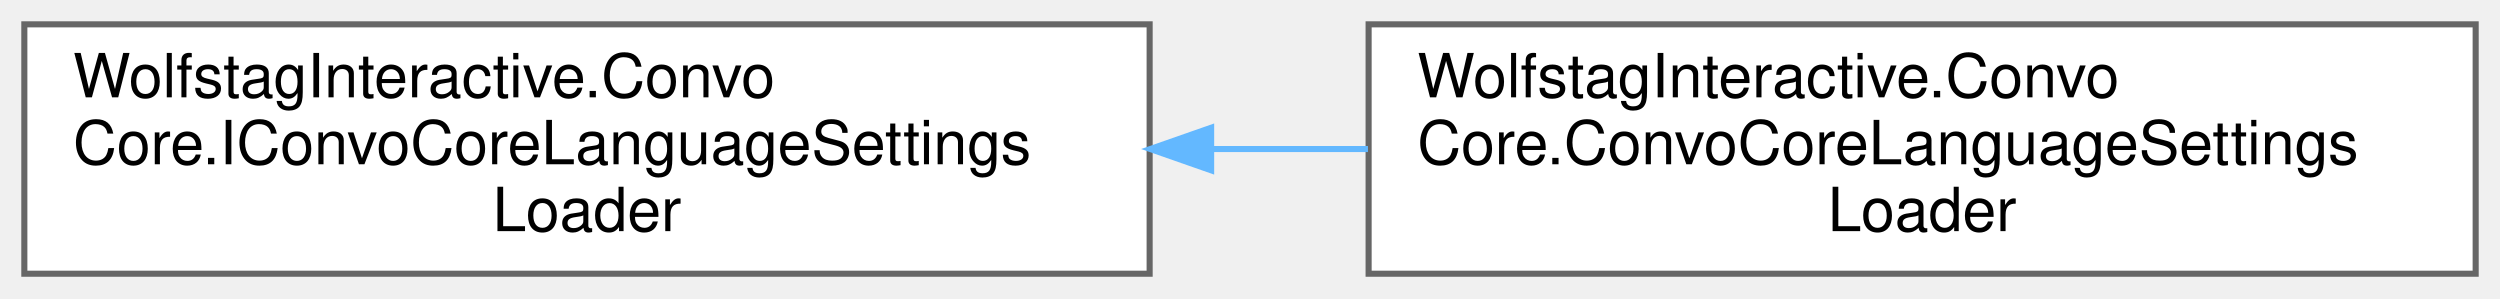
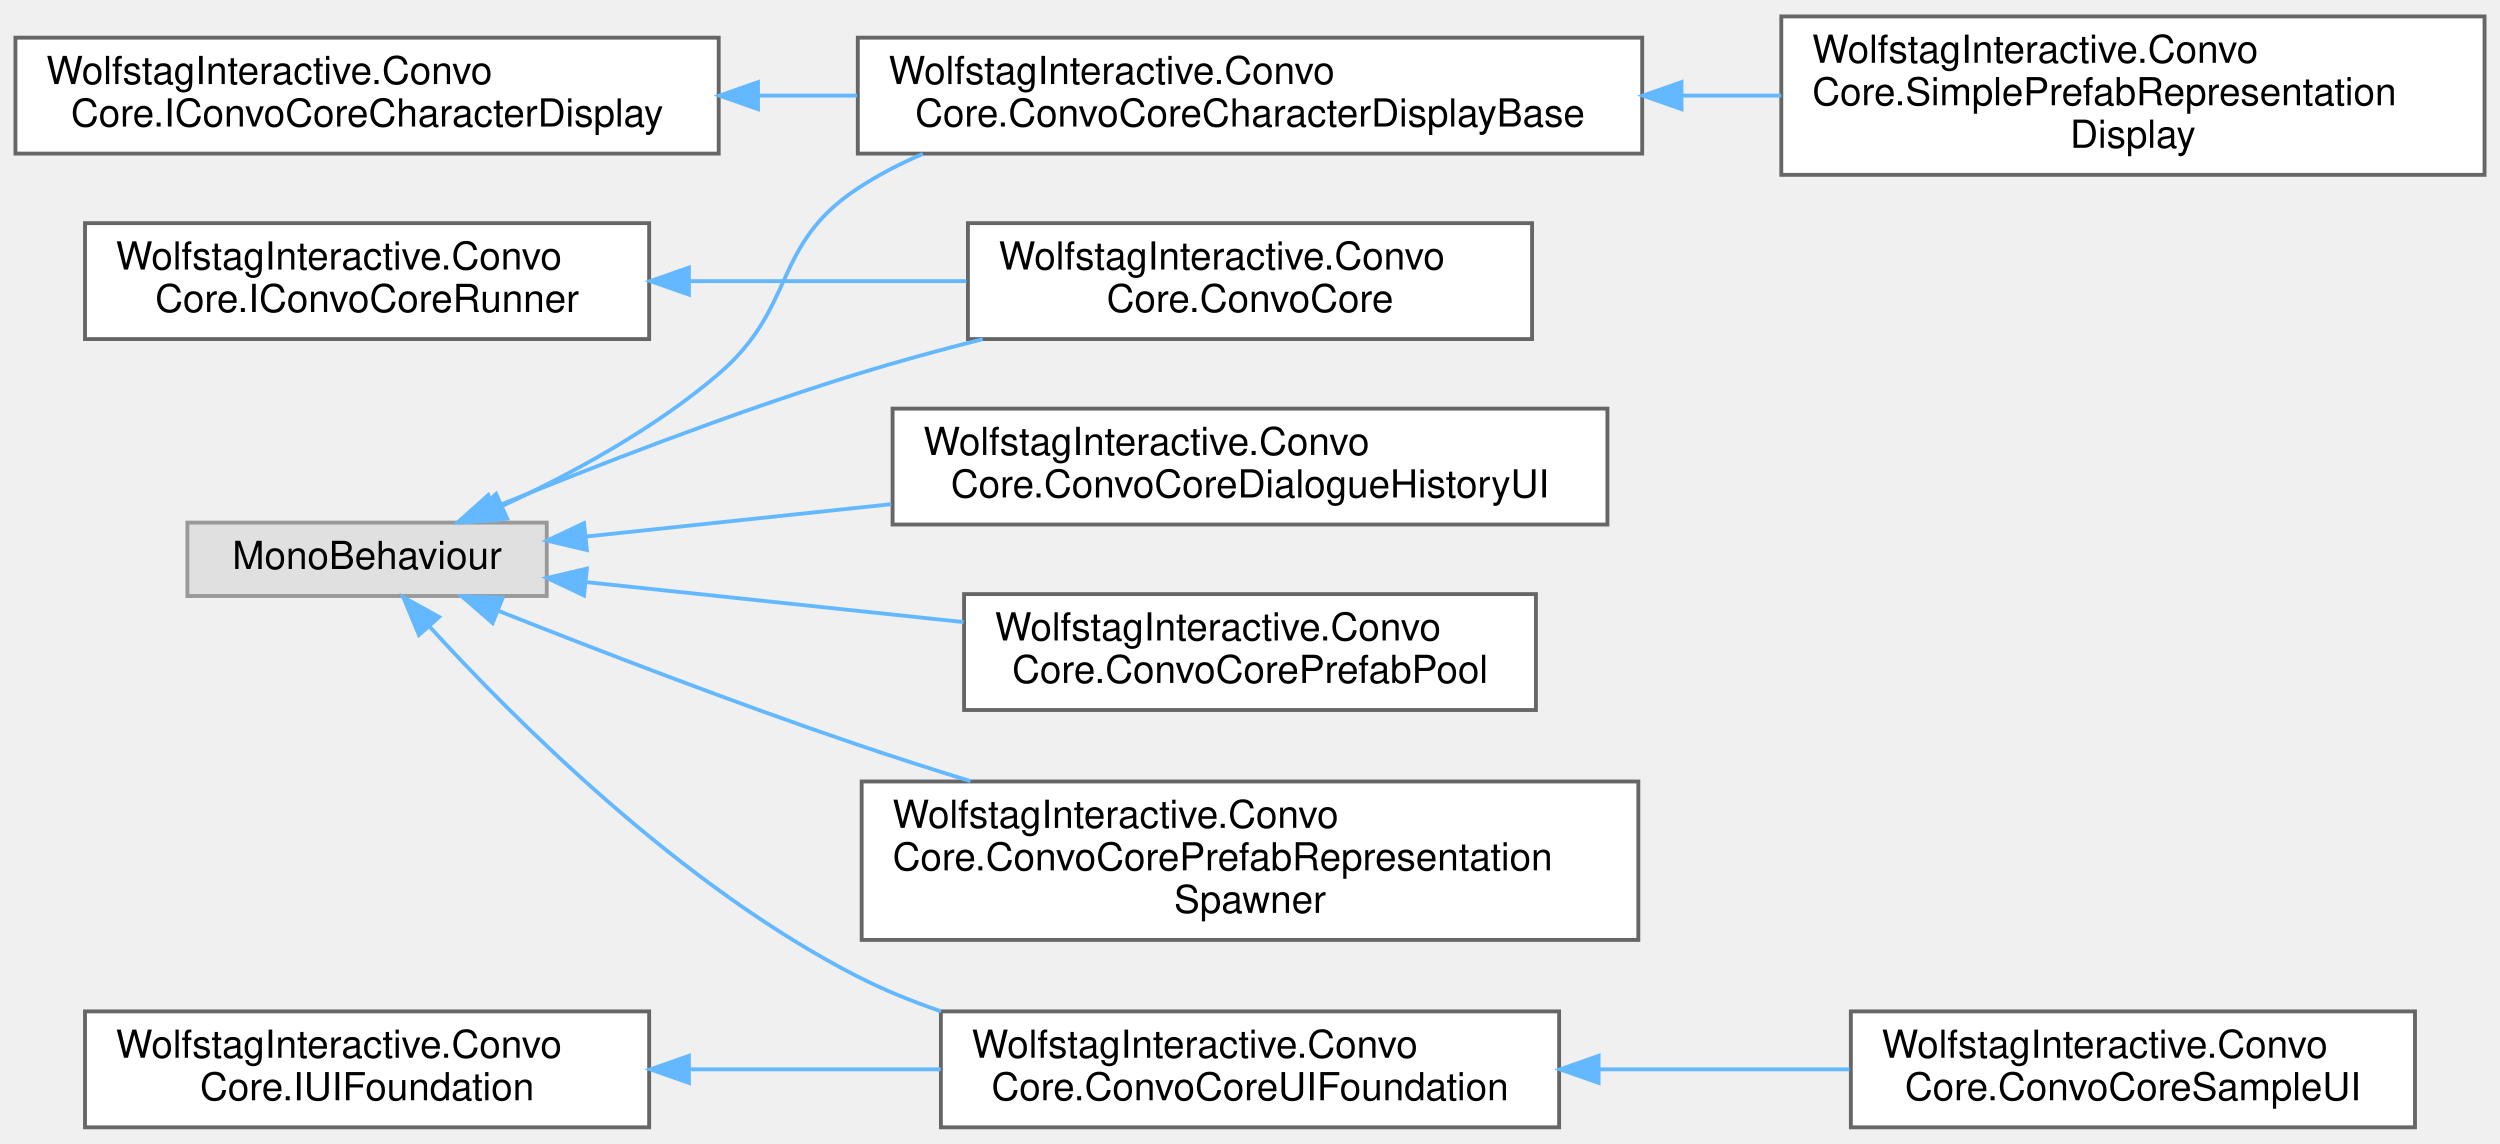
- <svg xmlns="http://www.w3.org/2000/svg" xmlns:xlink="http://www.w3.org/1999/xlink" width="411pt" height="49pt" viewBox="0.00 0.00 411.00 49.00">
-   <g id="graph0" class="graph" transform="scale(1 1) rotate(0) translate(4 45)">
+ <svg xmlns="http://www.w3.org/2000/svg" xmlns:xlink="http://www.w3.org/1999/xlink" width="647pt" height="296pt" viewBox="0.00 0.00 647.00 295.50">
+   <g id="graph0" class="graph" transform="scale(1 1) rotate(0) translate(4 291.5)">
    <g id="Node000000" class="node">
      <g id="a_Node000000">
-         <a xlink:href="interfaceWolfstagInteractive_1_1ConvoCore_1_1IConvoCoreLanguageSettingsLoader.html" target="_top" xlink:title=" ">
-           <polygon fill="white" stroke="#666666" points="185,-41 0,-41 0,0 185,0 185,-41" />
-           <text text-anchor="start" x="8" y="-29" font-family="Helvetica,sans-Serif" font-size="10.00">WolfstagInteractive.Convo</text>
-           <text text-anchor="start" x="8" y="-18" font-family="Helvetica,sans-Serif" font-size="10.00">Core.IConvoCoreLanguageSettings</text>
-           <text text-anchor="middle" x="92.5" y="-7" font-family="Helvetica,sans-Serif" font-size="10.00">Loader</text>
+         <a xlink:href="interfaceWolfstagInteractive_1_1ConvoCore_1_1IConvoCoreCharacterDisplay.html" target="_top" xlink:title=" ">
+           <polygon fill="white" stroke="#666666" points="182,-282 0,-282 0,-252 182,-252 182,-282" />
+           <text text-anchor="start" x="8" y="-270" font-family="Helvetica,sans-Serif" font-size="10.00">WolfstagInteractive.Convo</text>
+           <text text-anchor="middle" x="91" y="-259" font-family="Helvetica,sans-Serif" font-size="10.00">Core.IConvoCoreCharacterDisplay</text>
        </a>
      </g>
    </g>
    <g id="Node000001" class="node">
      <g id="a_Node000001">
-         <a xlink:href="classWolfstagInteractive_1_1ConvoCore_1_1ConvoCoreLanguageSettingsLoader.html" target="_top" xlink:title=" ">
-           <polygon fill="white" stroke="#666666" points="403,-41 221,-41 221,0 403,0 403,-41" />
-           <text text-anchor="start" x="229" y="-29" font-family="Helvetica,sans-Serif" font-size="10.00">WolfstagInteractive.Convo</text>
-           <text text-anchor="start" x="229" y="-18" font-family="Helvetica,sans-Serif" font-size="10.00">Core.ConvoCoreLanguageSettings</text>
-           <text text-anchor="middle" x="312" y="-7" font-family="Helvetica,sans-Serif" font-size="10.00">Loader</text>
-         </a>
-       </g>
-     </g>
-     <g id="edge18_Node000000_Node000001" class="edge">
-       <g id="a_edge18_Node000000_Node000001">
-         <a xlink:title=" ">
-           <path fill="none" stroke="#63b8ff" d="M195.15,-20.5C203.74,-20.5 212.39,-20.5 220.89,-20.5" />
-           <polygon fill="#63b8ff" stroke="#63b8ff" points="195.11,-17 185.11,-20.5 195.11,-24 195.11,-17" />
+         <a xlink:href="classWolfstagInteractive_1_1ConvoCore_1_1ConvoCoreCharacterDisplayBase.html" target="_top" xlink:title="Generic base class for all prefab-based character displays. Applies scale, flip, and side offsets usi...">
+           <polygon fill="white" stroke="#666666" points="421,-282 218,-282 218,-252 421,-252 421,-282" />
+           <text text-anchor="start" x="226" y="-270" font-family="Helvetica,sans-Serif" font-size="10.00">WolfstagInteractive.Convo</text>
+           <text text-anchor="middle" x="319.5" y="-259" font-family="Helvetica,sans-Serif" font-size="10.00">Core.ConvoCoreCharacterDisplayBase</text>
+         </a>
+       </g>
+     </g>
+     <g id="edge5_Node000000_Node000001" class="edge">
+       <g id="a_edge5_Node000000_Node000001">
+         <a xlink:title=" ">
+           <path fill="none" stroke="#63b8ff" d="M192.41,-267C200.85,-267 209.39,-267 217.83,-267" />
+           <polygon fill="#63b8ff" stroke="#63b8ff" points="192.17,-263.5 182.17,-267 192.17,-270.5 192.17,-263.5" />
+         </a>
+       </g>
+     </g>
+     <g id="Node000002" class="node">
+       <g id="a_Node000002">
+         <a xlink:href="classWolfstagInteractive_1_1ConvoCore_1_1SimplePrefabRepresentationDisplay.html" target="_top" xlink:title=" ">
+           <polygon fill="white" stroke="#666666" points="639,-287.5 457,-287.5 457,-246.5 639,-246.5 639,-287.5" />
+           <text text-anchor="start" x="465" y="-275.5" font-family="Helvetica,sans-Serif" font-size="10.00">WolfstagInteractive.Convo</text>
+           <text text-anchor="start" x="465" y="-264.5" font-family="Helvetica,sans-Serif" font-size="10.00">Core.SimplePrefabRepresentation</text>
+           <text text-anchor="middle" x="548" y="-253.5" font-family="Helvetica,sans-Serif" font-size="10.00">Display</text>
+         </a>
+       </g>
+     </g>
+     <g id="edge6_Node000001_Node000002" class="edge">
+       <g id="a_edge6_Node000001_Node000002">
+         <a xlink:title=" ">
+           <path fill="none" stroke="#63b8ff" d="M431.27,-267C439.89,-267 448.53,-267 456.99,-267" />
+           <polygon fill="#63b8ff" stroke="#63b8ff" points="431.17,-263.5 421.17,-267 431.17,-270.5 431.17,-263.5" />
+         </a>
+       </g>
+     </g>
+     <g id="Node000005" class="node">
+       <g id="a_Node000005">
+         <a xlink:href="interfaceWolfstagInteractive_1_1ConvoCore_1_1IConvoCoreRunner.html" target="_top" xlink:title=" ">
+           <polygon fill="white" stroke="#666666" points="164,-234 18,-234 18,-204 164,-204 164,-234" />
+           <text text-anchor="start" x="26" y="-222" font-family="Helvetica,sans-Serif" font-size="10.00">WolfstagInteractive.Convo</text>
+           <text text-anchor="middle" x="91" y="-211" font-family="Helvetica,sans-Serif" font-size="10.00">Core.IConvoCoreRunner</text>
+         </a>
+       </g>
+     </g>
+     <g id="Node000004" class="node">
+       <g id="a_Node000004">
+         <a xlink:href="classWolfstagInteractive_1_1ConvoCore_1_1ConvoCore.html" target="_top" xlink:title=" ">
+           <polygon fill="white" stroke="#666666" points="392.5,-234 246.5,-234 246.5,-204 392.5,-204 392.5,-234" />
+           <text text-anchor="start" x="254.5" y="-222" font-family="Helvetica,sans-Serif" font-size="10.00">WolfstagInteractive.Convo</text>
+           <text text-anchor="middle" x="319.5" y="-211" font-family="Helvetica,sans-Serif" font-size="10.00">Core.ConvoCore</text>
+         </a>
+       </g>
+     </g>
+     <g id="edge7_Node000005_Node000004" class="edge">
+       <g id="a_edge7_Node000005_Node000004">
+         <a xlink:title=" ">
+           <path fill="none" stroke="#63b8ff" d="M174.56,-219C198,-219 223.33,-219 246.12,-219" />
+           <polygon fill="#63b8ff" stroke="#63b8ff" points="174.29,-215.5 164.29,-219 174.29,-222.5 174.29,-215.5" />
+         </a>
+       </g>
+     </g>
+     <g id="Node000011" class="node">
+       <g id="a_Node000011">
+         <a xlink:href="interfaceWolfstagInteractive_1_1ConvoCore_1_1IUIFoundation.html" target="_top" xlink:title=" ">
+           <polygon fill="white" stroke="#666666" points="164,-30 18,-30 18,0 164,0 164,-30" />
+           <text text-anchor="start" x="26" y="-18" font-family="Helvetica,sans-Serif" font-size="10.00">WolfstagInteractive.Convo</text>
+           <text text-anchor="middle" x="91" y="-7" font-family="Helvetica,sans-Serif" font-size="10.00">Core.IUIFoundation</text>
+         </a>
+       </g>
+     </g>
+     <g id="Node000009" class="node">
+       <g id="a_Node000009">
+         <a xlink:href="classWolfstagInteractive_1_1ConvoCore_1_1ConvoCoreUIFoundation.html" target="_top" xlink:title="Used as a basis of any UI that can be assigned in the inspector that includes all the base functions ...">
+           <polygon fill="white" stroke="#666666" points="399.5,-30 239.5,-30 239.5,0 399.5,0 399.5,-30" />
+           <text text-anchor="start" x="247.5" y="-18" font-family="Helvetica,sans-Serif" font-size="10.00">WolfstagInteractive.Convo</text>
+           <text text-anchor="middle" x="319.5" y="-7" font-family="Helvetica,sans-Serif" font-size="10.00">Core.ConvoCoreUIFoundation</text>
+         </a>
+       </g>
+     </g>
+     <g id="edge8_Node000011_Node000009" class="edge">
+       <g id="a_edge8_Node000011_Node000009">
+         <a xlink:title=" ">
+           <path fill="none" stroke="#63b8ff" d="M174.55,-15C195.72,-15 218.45,-15 239.45,-15" />
+           <polygon fill="#63b8ff" stroke="#63b8ff" points="174.29,-11.5 164.29,-15 174.29,-18.5 174.29,-11.5" />
+         </a>
+       </g>
+     </g>
+     <g id="Node000010" class="node">
+       <g id="a_Node000010">
+         <a xlink:href="classWolfstagInteractive_1_1ConvoCore_1_1ConvoCoreSampleUI.html" target="_top" xlink:title=" ">
+           <polygon fill="white" stroke="#666666" points="621,-30 475,-30 475,0 621,0 621,-30" />
+           <text text-anchor="start" x="483" y="-18" font-family="Helvetica,sans-Serif" font-size="10.00">WolfstagInteractive.Convo</text>
+           <text text-anchor="middle" x="548" y="-7" font-family="Helvetica,sans-Serif" font-size="10.00">Core.ConvoCoreSampleUI</text>
+         </a>
+       </g>
+     </g>
+     <g id="edge9_Node000009_Node000010" class="edge">
+       <g id="a_edge9_Node000009_Node000010">
+         <a xlink:title=" ">
+           <path fill="none" stroke="#63b8ff" d="M409.83,-15C431.33,-15 454.03,-15 474.65,-15" />
+           <polygon fill="#63b8ff" stroke="#63b8ff" points="409.72,-11.5 399.72,-15 409.72,-18.5 409.72,-11.5" />
+         </a>
+       </g>
+     </g>
+     <g id="Node000003" class="node">
+       <g id="a_Node000003">
+         <a xlink:title=" ">
+           <polygon fill="#e0e0e0" stroke="#999999" points="137.5,-156.5 44.5,-156.5 44.5,-137.5 137.5,-137.5 137.5,-156.5" />
+           <text text-anchor="middle" x="91" y="-144.5" font-family="Helvetica,sans-Serif" font-size="10.00">MonoBehaviour</text>
+         </a>
+       </g>
+     </g>
+     <g id="edge11_Node000003_Node000001" class="edge">
+       <g id="a_edge11_Node000003_Node000001">
+         <a xlink:title=" ">
+           <path fill="none" stroke="#63b8ff" d="M126.16,-160.89C143.97,-169.15 165.44,-180.8 182,-195 202.25,-212.35 195.71,-228.37 218,-243 223.25,-246.45 228.94,-249.4 234.86,-251.93" />
+           <polygon fill="#63b8ff" stroke="#63b8ff" points="127.25,-157.54 116.7,-156.65 124.39,-163.93 127.25,-157.54" />
+         </a>
+       </g>
+     </g>
+     <g id="edge10_Node000003_Node000004" class="edge">
+       <g id="a_edge10_Node000003_Node000004">
+         <a xlink:title=" ">
+           <path fill="none" stroke="#63b8ff" d="M123.88,-160.46C149.12,-170.8 185.42,-184.95 218,-195 228.37,-198.2 239.45,-201.23 250.33,-203.98" />
+           <polygon fill="#63b8ff" stroke="#63b8ff" points="125.03,-157.15 114.45,-156.57 122.36,-163.62 125.03,-157.15" />
+         </a>
+       </g>
+     </g>
+     <g id="edge15_Node000003_Node000009" class="edge">
+       <g id="a_edge15_Node000003_Node000009">
+         <a xlink:title=" ">
+           <path fill="none" stroke="#63b8ff" d="M107.23,-129.52C129.24,-105.41 172.31,-62.3 218,-39 224.79,-35.54 232.1,-32.56 239.56,-30.01" />
+           <polygon fill="#63b8ff" stroke="#63b8ff" points="104.43,-127.41 100.36,-137.2 109.64,-132.08 104.43,-127.41" />
+         </a>
+       </g>
+     </g>
+     <g id="Node000006" class="node">
+       <g id="a_Node000006">
+         <a xlink:href="classWolfstagInteractive_1_1ConvoCore_1_1ConvoCoreDialogueHistoryUI.html" target="_top" xlink:title=" ">
+           <polygon fill="white" stroke="#666666" points="412,-186 227,-186 227,-156 412,-156 412,-186" />
+           <text text-anchor="start" x="235" y="-174" font-family="Helvetica,sans-Serif" font-size="10.00">WolfstagInteractive.Convo</text>
+           <text text-anchor="middle" x="319.5" y="-163" font-family="Helvetica,sans-Serif" font-size="10.00">Core.ConvoCoreDialogueHistoryUI</text>
+         </a>
+       </g>
+     </g>
+     <g id="edge12_Node000003_Node000006" class="edge">
+       <g id="a_edge12_Node000003_Node000006">
+         <a xlink:title=" ">
+           <path fill="none" stroke="#63b8ff" d="M147.8,-152.91C171.58,-155.43 199.95,-158.44 226.67,-161.27" />
+           <polygon fill="#63b8ff" stroke="#63b8ff" points="147.88,-149.4 137.56,-151.83 147.14,-156.36 147.88,-149.4" />
+         </a>
+       </g>
+     </g>
+     <g id="Node000007" class="node">
+       <g id="a_Node000007">
+         <a xlink:href="classWolfstagInteractive_1_1ConvoCore_1_1ConvoCorePrefabPool.html" target="_top" xlink:title=" ">
+           <polygon fill="white" stroke="#666666" points="393.5,-138 245.5,-138 245.5,-108 393.5,-108 393.5,-138" />
+           <text text-anchor="start" x="253.5" y="-126" font-family="Helvetica,sans-Serif" font-size="10.00">WolfstagInteractive.Convo</text>
+           <text text-anchor="middle" x="319.5" y="-115" font-family="Helvetica,sans-Serif" font-size="10.00">Core.ConvoCorePrefabPool</text>
+         </a>
+       </g>
+     </g>
+     <g id="edge13_Node000003_Node000007" class="edge">
+       <g id="a_edge13_Node000003_Node000007">
+         <a xlink:title=" ">
+           <path fill="none" stroke="#63b8ff" d="M147.67,-141.1C177.12,-137.98 213.65,-134.11 245.37,-130.75" />
+           <polygon fill="#63b8ff" stroke="#63b8ff" points="147.14,-137.64 137.56,-142.17 147.88,-144.6 147.14,-137.64" />
+         </a>
+       </g>
+     </g>
+     <g id="Node000008" class="node">
+       <g id="a_Node000008">
+         <a xlink:href="classWolfstagInteractive_1_1ConvoCore_1_1ConvoCorePrefabRepresentationSpawner.html" target="_top" xlink:title=" ">
+           <polygon fill="white" stroke="#666666" points="420,-89.5 219,-89.5 219,-48.5 420,-48.5 420,-89.5" />
+           <text text-anchor="start" x="227" y="-77.5" font-family="Helvetica,sans-Serif" font-size="10.00">WolfstagInteractive.Convo</text>
+           <text text-anchor="start" x="227" y="-66.5" font-family="Helvetica,sans-Serif" font-size="10.00">Core.ConvoCorePrefabRepresentation</text>
+           <text text-anchor="middle" x="319.5" y="-55.5" font-family="Helvetica,sans-Serif" font-size="10.00">Spawner</text>
+         </a>
+       </g>
+     </g>
+     <g id="edge14_Node000003_Node000008" class="edge">
+       <g id="a_edge14_Node000003_Node000008">
+         <a xlink:title=" ">
+           <path fill="none" stroke="#63b8ff" d="M124.97,-133.67C150.25,-123.64 186.1,-109.82 218,-99 227.4,-95.81 237.35,-92.62 247.19,-89.57" />
+           <polygon fill="#63b8ff" stroke="#63b8ff" points="123.49,-130.5 115.5,-137.45 126.08,-137 123.49,-130.5" />
        </a>
      </g>
    </g>
  </g>
</svg>
